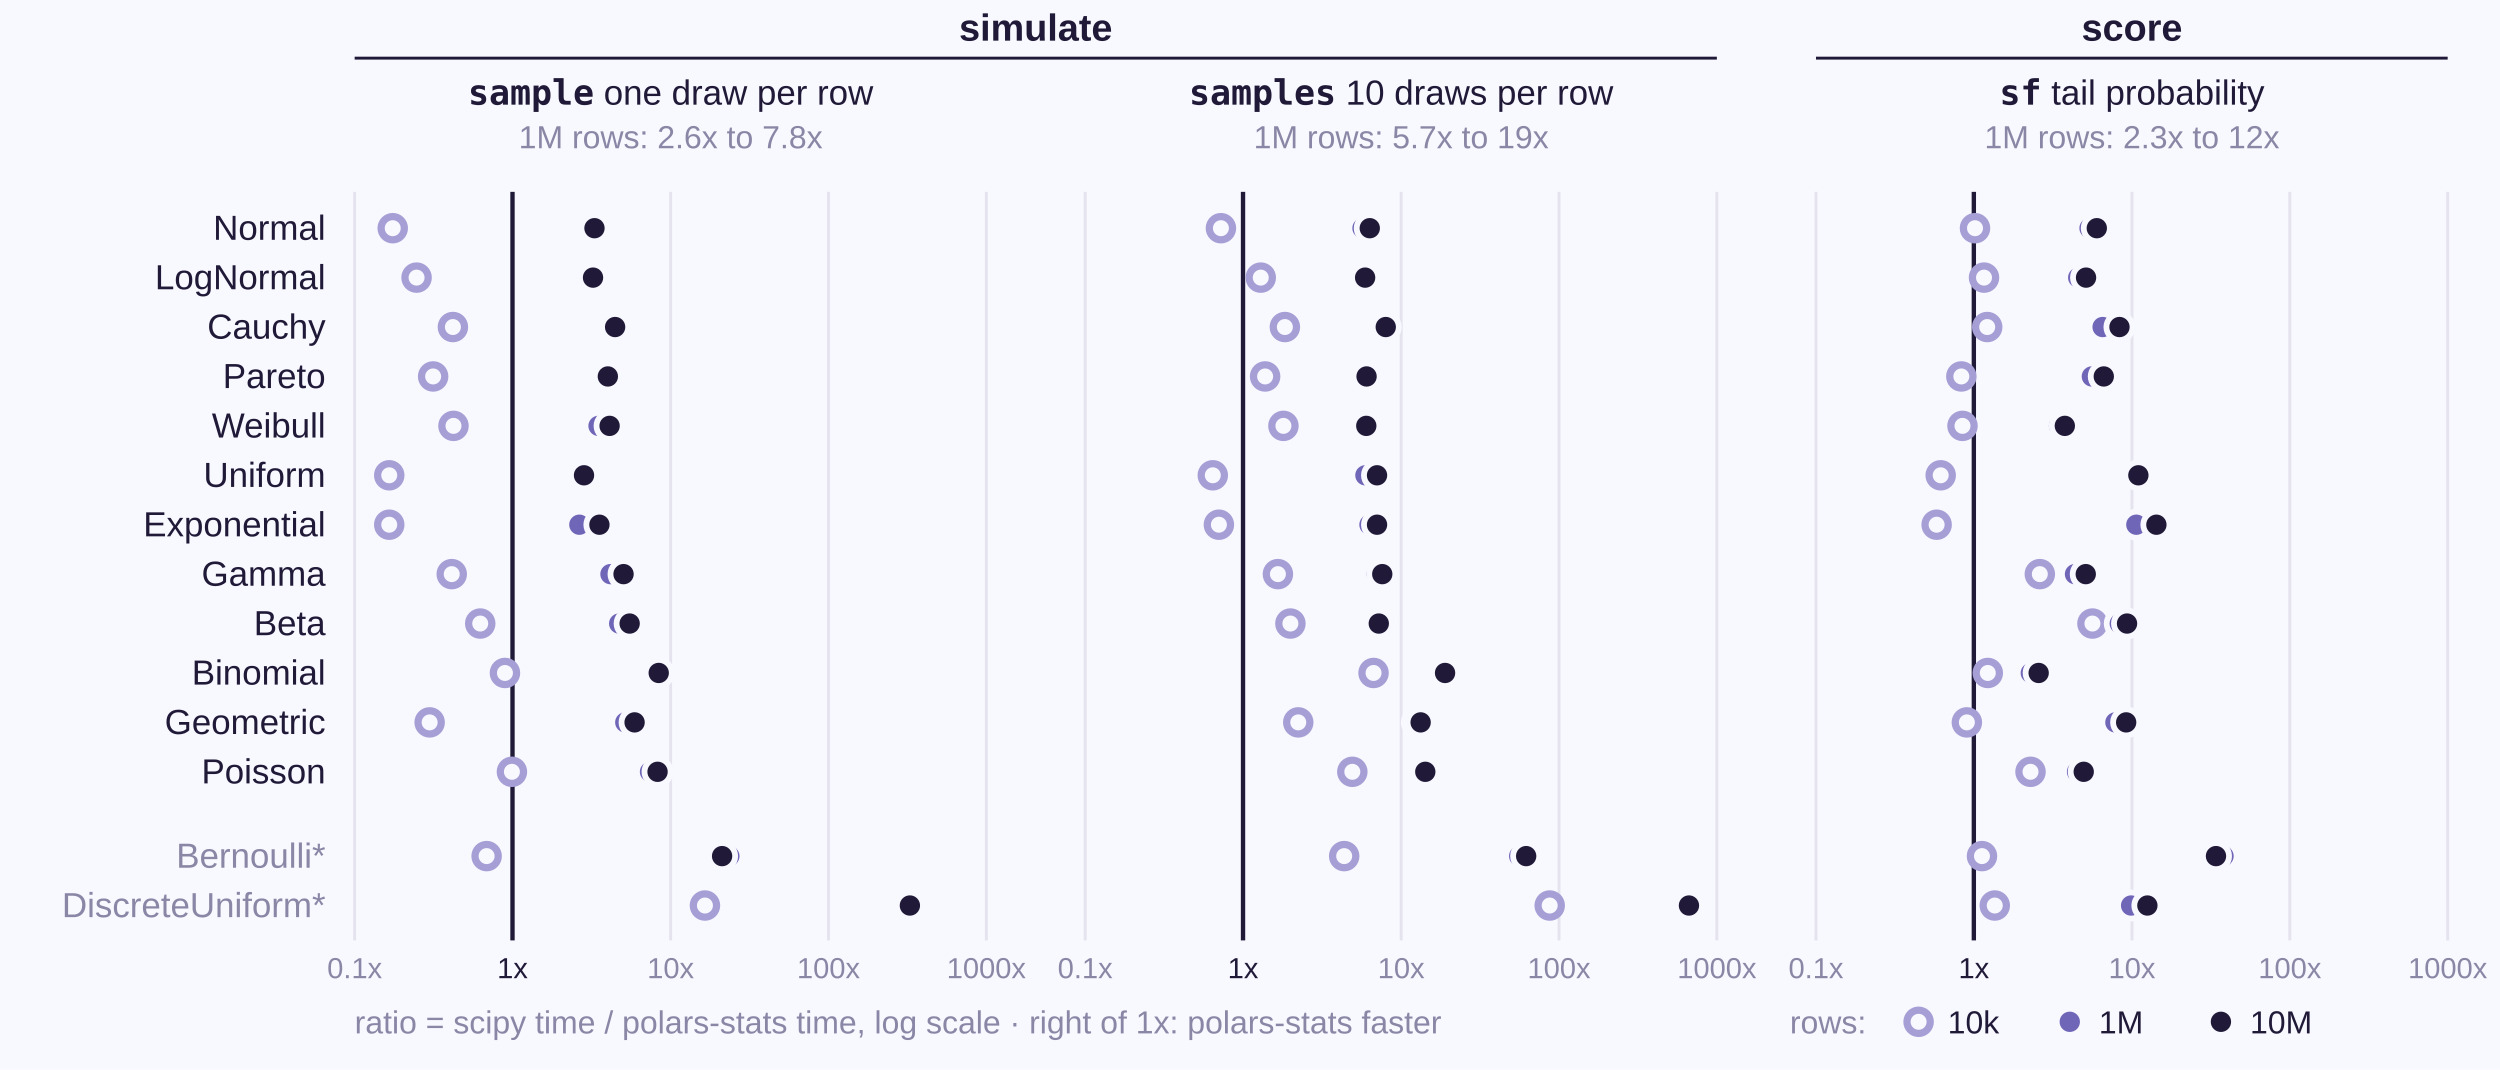
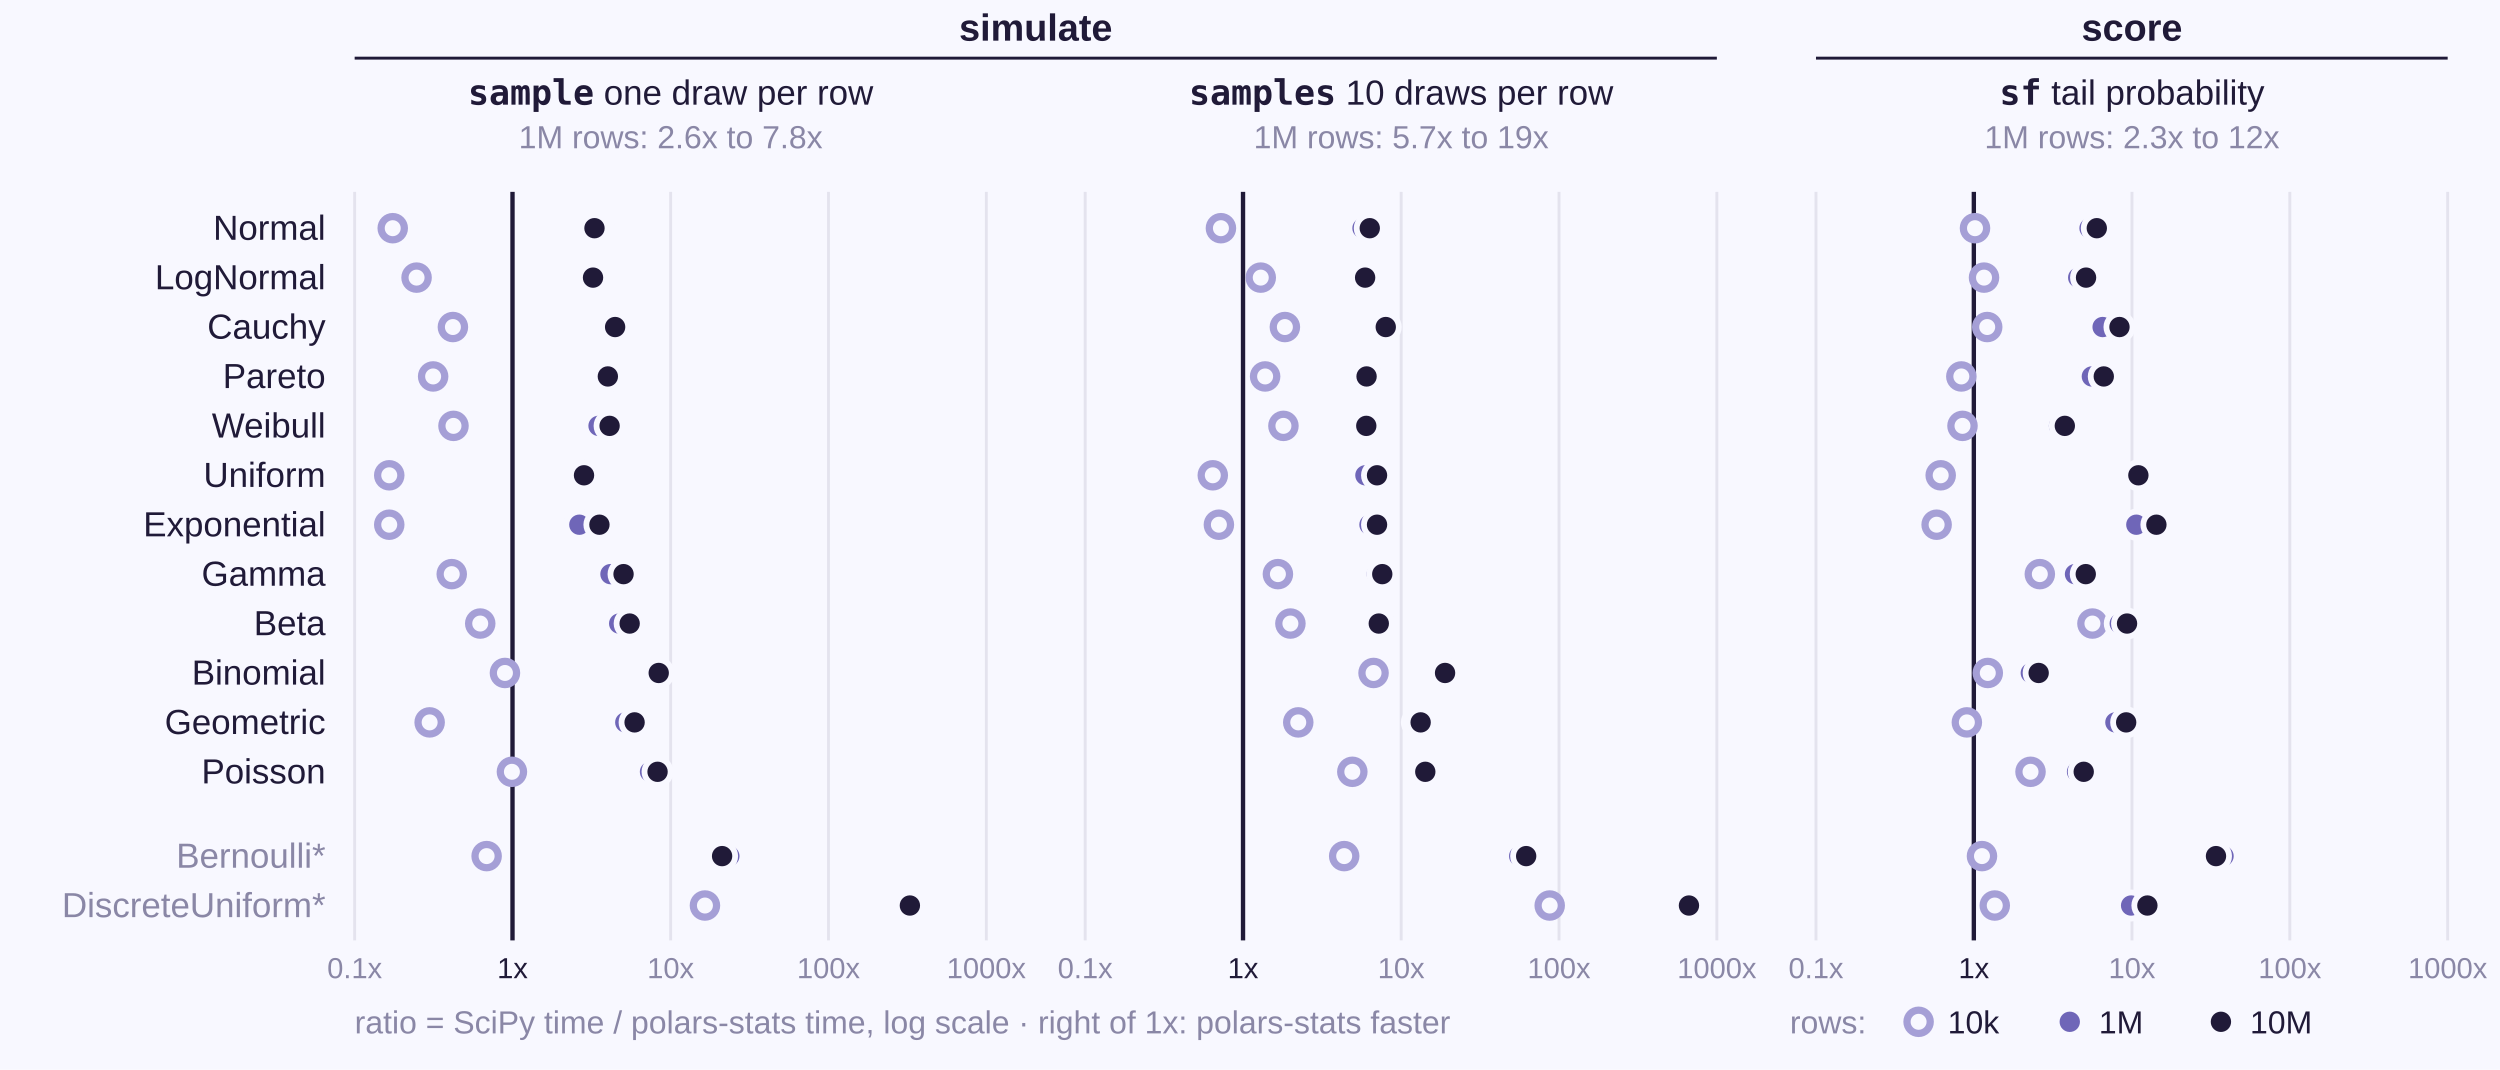
<svg xmlns="http://www.w3.org/2000/svg" viewBox="0 0 860 368" width="860" height="368">
  <rect width="860" height="368" fill="#f8f8ff" />
  <line x1="122.0" y1="20" x2="590.6" y2="20" stroke="#201a38" />
  <text x="356.3" y="14.0" font-size="13" text-anchor="middle" fill="#201a38" font-family="system-ui, -apple-system, 'Helvetica Neue', Arial, sans-serif">
    <tspan font-weight="700">simulate</tspan>
  </text>
  <line x1="624.7" y1="20" x2="842.0" y2="20" stroke="#201a38" />
  <text x="733.4" y="14.0" font-size="13" text-anchor="middle" fill="#201a38" font-family="system-ui, -apple-system, 'Helvetica Neue', Arial, sans-serif">
    <tspan font-weight="700">score</tspan>
  </text>
  <text x="230.7" y="36.0" font-size="12" text-anchor="middle" fill="#201a38" font-family="system-ui, -apple-system, 'Helvetica Neue', Arial, sans-serif">
    <tspan font-family="ui-monospace, Menlo, monospace" font-weight="700">sample</tspan> one draw per row</text>
  <text x="230.7" y="51.0" font-size="11" text-anchor="middle" fill="#8a87a6" font-family="system-ui, -apple-system, 'Helvetica Neue', Arial, sans-serif">1M rows: 2.6x to 7.8x</text>
  <line x1="122.0" y1="66" x2="122.0" y2="323.5" stroke="#e4e3ee" stroke-width="1" />
  <text x="122.0" y="336.5" font-size="10" text-anchor="middle" fill="#8a87a6" font-family="system-ui, -apple-system, 'Helvetica Neue', Arial, sans-serif">0.1x</text>
  <line x1="176.3" y1="66" x2="176.3" y2="323.5" stroke="#201a38" stroke-width="1.5" />
  <text x="176.3" y="336.5" font-size="10" text-anchor="middle" fill="#201a38" font-family="system-ui, -apple-system, 'Helvetica Neue', Arial, sans-serif">1x</text>
  <line x1="230.7" y1="66" x2="230.7" y2="323.5" stroke="#e4e3ee" stroke-width="1" />
  <text x="230.7" y="336.5" font-size="10" text-anchor="middle" fill="#8a87a6" font-family="system-ui, -apple-system, 'Helvetica Neue', Arial, sans-serif">10x</text>
  <line x1="285.0" y1="66" x2="285.0" y2="323.5" stroke="#e4e3ee" stroke-width="1" />
  <text x="285.0" y="336.5" font-size="10" text-anchor="middle" fill="#8a87a6" font-family="system-ui, -apple-system, 'Helvetica Neue', Arial, sans-serif">100x</text>
  <line x1="339.3" y1="66" x2="339.3" y2="323.5" stroke="#e4e3ee" stroke-width="1" />
  <text x="339.3" y="336.5" font-size="10" text-anchor="middle" fill="#8a87a6" font-family="system-ui, -apple-system, 'Helvetica Neue', Arial, sans-serif">1000x</text>
  <circle cx="135.1" cy="78.5" r="4" fill="#f8f8ff" stroke="#a59fd6" stroke-width="2.5" />
  <circle cx="206.1" cy="78.5" r="4.5" fill="#6f66b8" stroke="#f8f8ff" stroke-width="2" />
  <circle cx="204.5" cy="78.5" r="4.5" fill="#201a38" stroke="#f8f8ff" stroke-width="2" />
  <circle cx="143.3" cy="95.5" r="4" fill="#f8f8ff" stroke="#a59fd6" stroke-width="2.5" />
  <circle cx="204.4" cy="95.5" r="4.5" fill="#6f66b8" stroke="#f8f8ff" stroke-width="2" />
  <circle cx="204.0" cy="95.5" r="4.5" fill="#201a38" stroke="#f8f8ff" stroke-width="2" />
  <circle cx="155.8" cy="112.5" r="4" fill="#f8f8ff" stroke="#a59fd6" stroke-width="2.5" />
  <circle cx="211.0" cy="112.5" r="4.5" fill="#6f66b8" stroke="#f8f8ff" stroke-width="2" />
  <circle cx="211.6" cy="112.5" r="4.5" fill="#201a38" stroke="#f8f8ff" stroke-width="2" />
  <circle cx="149.0" cy="129.5" r="4" fill="#f8f8ff" stroke="#a59fd6" stroke-width="2.5" />
  <circle cx="208.8" cy="129.5" r="4.5" fill="#6f66b8" stroke="#f8f8ff" stroke-width="2" />
  <circle cx="209.1" cy="129.5" r="4.5" fill="#201a38" stroke="#f8f8ff" stroke-width="2" />
  <circle cx="156.0" cy="146.5" r="4" fill="#f8f8ff" stroke="#a59fd6" stroke-width="2.5" />
  <circle cx="205.9" cy="146.5" r="4.5" fill="#6f66b8" stroke="#f8f8ff" stroke-width="2" />
  <circle cx="209.7" cy="146.5" r="4.5" fill="#201a38" stroke="#f8f8ff" stroke-width="2" />
  <circle cx="133.9" cy="163.5" r="4" fill="#f8f8ff" stroke="#a59fd6" stroke-width="2.5" />
  <circle cx="202.3" cy="163.5" r="4.5" fill="#6f66b8" stroke="#f8f8ff" stroke-width="2" />
  <circle cx="200.9" cy="163.5" r="4.5" fill="#201a38" stroke="#f8f8ff" stroke-width="2" />
  <circle cx="133.9" cy="180.5" r="4" fill="#f8f8ff" stroke="#a59fd6" stroke-width="2.5" />
  <circle cx="199.3" cy="180.5" r="4.5" fill="#6f66b8" stroke="#f8f8ff" stroke-width="2" />
  <circle cx="206.2" cy="180.5" r="4.5" fill="#201a38" stroke="#f8f8ff" stroke-width="2" />
  <circle cx="155.4" cy="197.5" r="4" fill="#f8f8ff" stroke="#a59fd6" stroke-width="2.5" />
  <circle cx="210.0" cy="197.5" r="4.5" fill="#6f66b8" stroke="#f8f8ff" stroke-width="2" />
  <circle cx="214.5" cy="197.5" r="4.5" fill="#201a38" stroke="#f8f8ff" stroke-width="2" />
  <circle cx="165.2" cy="214.5" r="4" fill="#f8f8ff" stroke="#a59fd6" stroke-width="2.5" />
  <circle cx="213.0" cy="214.5" r="4.5" fill="#6f66b8" stroke="#f8f8ff" stroke-width="2" />
  <circle cx="216.6" cy="214.5" r="4.5" fill="#201a38" stroke="#f8f8ff" stroke-width="2" />
  <circle cx="173.7" cy="231.5" r="4" fill="#f8f8ff" stroke="#a59fd6" stroke-width="2.5" />
  <circle cx="224.9" cy="231.5" r="4.5" fill="#6f66b8" stroke="#f8f8ff" stroke-width="2" />
  <circle cx="226.6" cy="231.5" r="4.5" fill="#201a38" stroke="#f8f8ff" stroke-width="2" />
  <circle cx="147.8" cy="248.5" r="4" fill="#f8f8ff" stroke="#a59fd6" stroke-width="2.5" />
  <circle cx="215.1" cy="248.5" r="4.5" fill="#6f66b8" stroke="#f8f8ff" stroke-width="2" />
  <circle cx="218.3" cy="248.5" r="4.5" fill="#201a38" stroke="#f8f8ff" stroke-width="2" />
  <circle cx="176.1" cy="265.5" r="4" fill="#f8f8ff" stroke="#a59fd6" stroke-width="2.5" />
  <circle cx="223.6" cy="265.5" r="4.5" fill="#6f66b8" stroke="#f8f8ff" stroke-width="2" />
  <circle cx="226.2" cy="265.5" r="4.5" fill="#201a38" stroke="#f8f8ff" stroke-width="2" />
  <circle cx="167.4" cy="294.5" r="4" fill="#f8f8ff" stroke="#a59fd6" stroke-width="2.5" />
  <circle cx="250.9" cy="294.5" r="4.5" fill="#6f66b8" stroke="#f8f8ff" stroke-width="2" />
  <circle cx="248.4" cy="294.5" r="4.5" fill="#201a38" stroke="#f8f8ff" stroke-width="2" />
  <circle cx="242.5" cy="311.5" r="4" fill="#f8f8ff" stroke="#a59fd6" stroke-width="2.5" />
  <circle cx="312.2" cy="311.5" r="4.5" fill="#6f66b8" stroke="#f8f8ff" stroke-width="2" />
  <circle cx="313.0" cy="311.5" r="4.5" fill="#201a38" stroke="#f8f8ff" stroke-width="2" />
  <text x="482.0" y="36.0" font-size="12" text-anchor="middle" fill="#201a38" font-family="system-ui, -apple-system, 'Helvetica Neue', Arial, sans-serif">
    <tspan font-family="ui-monospace, Menlo, monospace" font-weight="700">samples</tspan> 10 draws per row</text>
  <text x="482.0" y="51.0" font-size="11" text-anchor="middle" fill="#8a87a6" font-family="system-ui, -apple-system, 'Helvetica Neue', Arial, sans-serif">1M rows: 5.7x to 19x</text>
  <line x1="373.3" y1="66" x2="373.3" y2="323.5" stroke="#e4e3ee" stroke-width="1" />
  <text x="373.3" y="336.5" font-size="10" text-anchor="middle" fill="#8a87a6" font-family="system-ui, -apple-system, 'Helvetica Neue', Arial, sans-serif">0.1x</text>
  <line x1="427.6" y1="66" x2="427.6" y2="323.5" stroke="#201a38" stroke-width="1.5" />
  <text x="427.6" y="336.5" font-size="10" text-anchor="middle" fill="#201a38" font-family="system-ui, -apple-system, 'Helvetica Neue', Arial, sans-serif">1x</text>
  <line x1="482.0" y1="66" x2="482.0" y2="323.5" stroke="#e4e3ee" stroke-width="1" />
  <text x="482.0" y="336.5" font-size="10" text-anchor="middle" fill="#8a87a6" font-family="system-ui, -apple-system, 'Helvetica Neue', Arial, sans-serif">10x</text>
  <line x1="536.3" y1="66" x2="536.3" y2="323.5" stroke="#e4e3ee" stroke-width="1" />
  <text x="536.3" y="336.5" font-size="10" text-anchor="middle" fill="#8a87a6" font-family="system-ui, -apple-system, 'Helvetica Neue', Arial, sans-serif">100x</text>
  <line x1="590.6" y1="66" x2="590.6" y2="323.5" stroke="#e4e3ee" stroke-width="1" />
  <text x="590.6" y="336.5" font-size="10" text-anchor="middle" fill="#8a87a6" font-family="system-ui, -apple-system, 'Helvetica Neue', Arial, sans-serif">1000x</text>
  <circle cx="420.0" cy="78.5" r="4" fill="#f8f8ff" stroke="#a59fd6" stroke-width="2.5" />
  <circle cx="468.7" cy="78.5" r="4.5" fill="#6f66b8" stroke="#f8f8ff" stroke-width="2" />
  <circle cx="471.2" cy="78.5" r="4.5" fill="#201a38" stroke="#f8f8ff" stroke-width="2" />
  <circle cx="433.7" cy="95.5" r="4" fill="#f8f8ff" stroke="#a59fd6" stroke-width="2.5" />
  <circle cx="468.6" cy="95.5" r="4.5" fill="#6f66b8" stroke="#f8f8ff" stroke-width="2" />
  <circle cx="469.6" cy="95.5" r="4.5" fill="#201a38" stroke="#f8f8ff" stroke-width="2" />
  <circle cx="442.0" cy="112.5" r="4" fill="#f8f8ff" stroke="#a59fd6" stroke-width="2.5" />
  <circle cx="475.5" cy="112.5" r="4.5" fill="#6f66b8" stroke="#f8f8ff" stroke-width="2" />
  <circle cx="476.7" cy="112.5" r="4.5" fill="#201a38" stroke="#f8f8ff" stroke-width="2" />
  <circle cx="435.2" cy="129.5" r="4" fill="#f8f8ff" stroke="#a59fd6" stroke-width="2.5" />
  <circle cx="470.1" cy="129.5" r="4.5" fill="#6f66b8" stroke="#f8f8ff" stroke-width="2" />
  <circle cx="470.1" cy="129.5" r="4.5" fill="#201a38" stroke="#f8f8ff" stroke-width="2" />
  <circle cx="441.5" cy="146.5" r="4" fill="#f8f8ff" stroke="#a59fd6" stroke-width="2.5" />
  <circle cx="469.4" cy="146.5" r="4.5" fill="#6f66b8" stroke="#f8f8ff" stroke-width="2" />
  <circle cx="470.0" cy="146.5" r="4.5" fill="#201a38" stroke="#f8f8ff" stroke-width="2" />
  <circle cx="417.2" cy="163.5" r="4" fill="#f8f8ff" stroke="#a59fd6" stroke-width="2.5" />
  <circle cx="469.7" cy="163.5" r="4.5" fill="#6f66b8" stroke="#f8f8ff" stroke-width="2" />
  <circle cx="473.7" cy="163.5" r="4.5" fill="#201a38" stroke="#f8f8ff" stroke-width="2" />
  <circle cx="419.3" cy="180.5" r="4" fill="#f8f8ff" stroke="#a59fd6" stroke-width="2.5" />
  <circle cx="471.1" cy="180.5" r="4.5" fill="#6f66b8" stroke="#f8f8ff" stroke-width="2" />
  <circle cx="473.7" cy="180.5" r="4.5" fill="#201a38" stroke="#f8f8ff" stroke-width="2" />
  <circle cx="439.6" cy="197.5" r="4" fill="#f8f8ff" stroke="#a59fd6" stroke-width="2.5" />
  <circle cx="473.6" cy="197.5" r="4.5" fill="#6f66b8" stroke="#f8f8ff" stroke-width="2" />
  <circle cx="475.5" cy="197.5" r="4.5" fill="#201a38" stroke="#f8f8ff" stroke-width="2" />
  <circle cx="443.9" cy="214.5" r="4" fill="#f8f8ff" stroke="#a59fd6" stroke-width="2.5" />
  <circle cx="474.5" cy="214.5" r="4.5" fill="#6f66b8" stroke="#f8f8ff" stroke-width="2" />
  <circle cx="474.3" cy="214.5" r="4.5" fill="#201a38" stroke="#f8f8ff" stroke-width="2" />
  <circle cx="472.5" cy="231.5" r="4" fill="#f8f8ff" stroke="#a59fd6" stroke-width="2.5" />
  <circle cx="497.0" cy="231.5" r="4.5" fill="#6f66b8" stroke="#f8f8ff" stroke-width="2" />
  <circle cx="497.1" cy="231.5" r="4.5" fill="#201a38" stroke="#f8f8ff" stroke-width="2" />
  <circle cx="446.6" cy="248.5" r="4" fill="#f8f8ff" stroke="#a59fd6" stroke-width="2.5" />
  <circle cx="487.4" cy="248.5" r="4.5" fill="#6f66b8" stroke="#f8f8ff" stroke-width="2" />
  <circle cx="488.7" cy="248.5" r="4.5" fill="#201a38" stroke="#f8f8ff" stroke-width="2" />
  <circle cx="465.2" cy="265.5" r="4" fill="#f8f8ff" stroke="#a59fd6" stroke-width="2.5" />
  <circle cx="489.4" cy="265.5" r="4.5" fill="#6f66b8" stroke="#f8f8ff" stroke-width="2" />
  <circle cx="490.3" cy="265.5" r="4.5" fill="#201a38" stroke="#f8f8ff" stroke-width="2" />
  <circle cx="462.4" cy="294.5" r="4" fill="#f8f8ff" stroke="#a59fd6" stroke-width="2.5" />
  <circle cx="522.6" cy="294.5" r="4.5" fill="#6f66b8" stroke="#f8f8ff" stroke-width="2" />
  <circle cx="525.0" cy="294.5" r="4.5" fill="#201a38" stroke="#f8f8ff" stroke-width="2" />
  <circle cx="533.1" cy="311.5" r="4" fill="#f8f8ff" stroke="#a59fd6" stroke-width="2.5" />
  <circle cx="580.1" cy="311.5" r="4.5" fill="#6f66b8" stroke="#f8f8ff" stroke-width="2" />
  <circle cx="581.0" cy="311.5" r="4.5" fill="#201a38" stroke="#f8f8ff" stroke-width="2" />
  <text x="733.4" y="36.0" font-size="12" text-anchor="middle" fill="#201a38" font-family="system-ui, -apple-system, 'Helvetica Neue', Arial, sans-serif">
    <tspan font-family="ui-monospace, Menlo, monospace" font-weight="700">sf</tspan> tail probability</text>
  <text x="733.4" y="51.0" font-size="11" text-anchor="middle" fill="#8a87a6" font-family="system-ui, -apple-system, 'Helvetica Neue', Arial, sans-serif">1M rows: 2.3x to 12x</text>
  <line x1="624.7" y1="66" x2="624.7" y2="323.5" stroke="#e4e3ee" stroke-width="1" />
  <text x="624.7" y="336.5" font-size="10" text-anchor="middle" fill="#8a87a6" font-family="system-ui, -apple-system, 'Helvetica Neue', Arial, sans-serif">0.1x</text>
  <line x1="679.0" y1="66" x2="679.0" y2="323.5" stroke="#201a38" stroke-width="1.5" />
  <text x="679.0" y="336.5" font-size="10" text-anchor="middle" fill="#201a38" font-family="system-ui, -apple-system, 'Helvetica Neue', Arial, sans-serif">1x</text>
  <line x1="733.4" y1="66" x2="733.4" y2="323.5" stroke="#e4e3ee" stroke-width="1" />
  <text x="733.4" y="336.5" font-size="10" text-anchor="middle" fill="#8a87a6" font-family="system-ui, -apple-system, 'Helvetica Neue', Arial, sans-serif">10x</text>
  <line x1="787.7" y1="66" x2="787.7" y2="323.5" stroke="#e4e3ee" stroke-width="1" />
  <text x="787.7" y="336.5" font-size="10" text-anchor="middle" fill="#8a87a6" font-family="system-ui, -apple-system, 'Helvetica Neue', Arial, sans-serif">100x</text>
  <line x1="842.0" y1="66" x2="842.0" y2="323.5" stroke="#e4e3ee" stroke-width="1" />
  <text x="842.0" y="336.5" font-size="10" text-anchor="middle" fill="#8a87a6" font-family="system-ui, -apple-system, 'Helvetica Neue', Arial, sans-serif">1000x</text>
  <circle cx="679.4" cy="78.5" r="4" fill="#f8f8ff" stroke="#a59fd6" stroke-width="2.5" />
  <circle cx="718.8" cy="78.5" r="4.5" fill="#6f66b8" stroke="#f8f8ff" stroke-width="2" />
  <circle cx="721.3" cy="78.5" r="4.5" fill="#201a38" stroke="#f8f8ff" stroke-width="2" />
  <circle cx="682.5" cy="95.5" r="4" fill="#f8f8ff" stroke="#a59fd6" stroke-width="2.5" />
  <circle cx="714.9" cy="95.5" r="4.5" fill="#6f66b8" stroke="#f8f8ff" stroke-width="2" />
  <circle cx="717.6" cy="95.5" r="4.5" fill="#201a38" stroke="#f8f8ff" stroke-width="2" />
  <circle cx="683.6" cy="112.5" r="4" fill="#f8f8ff" stroke="#a59fd6" stroke-width="2.5" />
  <circle cx="723.3" cy="112.5" r="4.5" fill="#6f66b8" stroke="#f8f8ff" stroke-width="2" />
  <circle cx="729.1" cy="112.5" r="4.5" fill="#201a38" stroke="#f8f8ff" stroke-width="2" />
  <circle cx="674.7" cy="129.5" r="4" fill="#f8f8ff" stroke="#a59fd6" stroke-width="2.5" />
  <circle cx="719.6" cy="129.5" r="4.5" fill="#6f66b8" stroke="#f8f8ff" stroke-width="2" />
  <circle cx="723.7" cy="129.5" r="4.5" fill="#201a38" stroke="#f8f8ff" stroke-width="2" />
  <circle cx="675.1" cy="146.5" r="4" fill="#f8f8ff" stroke="#a59fd6" stroke-width="2.5" />
  <circle cx="708.3" cy="146.5" r="4.5" fill="#6f66b8" stroke="#f8f8ff" stroke-width="2" />
  <circle cx="710.3" cy="146.5" r="4.5" fill="#201a38" stroke="#f8f8ff" stroke-width="2" />
  <circle cx="667.6" cy="163.5" r="4" fill="#f8f8ff" stroke="#a59fd6" stroke-width="2.5" />
  <circle cx="737.3" cy="163.5" r="4.5" fill="#6f66b8" stroke="#f8f8ff" stroke-width="2" />
  <circle cx="735.6" cy="163.5" r="4.5" fill="#201a38" stroke="#f8f8ff" stroke-width="2" />
  <circle cx="666.2" cy="180.5" r="4" fill="#f8f8ff" stroke="#a59fd6" stroke-width="2.5" />
  <circle cx="734.9" cy="180.5" r="4.5" fill="#6f66b8" stroke="#f8f8ff" stroke-width="2" />
  <circle cx="741.8" cy="180.5" r="4.5" fill="#201a38" stroke="#f8f8ff" stroke-width="2" />
  <circle cx="701.7" cy="197.5" r="4" fill="#f8f8ff" stroke="#a59fd6" stroke-width="2.5" />
  <circle cx="713.8" cy="197.5" r="4.5" fill="#6f66b8" stroke="#f8f8ff" stroke-width="2" />
  <circle cx="717.5" cy="197.5" r="4.5" fill="#201a38" stroke="#f8f8ff" stroke-width="2" />
  <circle cx="719.8" cy="214.5" r="4" fill="#f8f8ff" stroke="#a59fd6" stroke-width="2.5" />
  <circle cx="729.2" cy="214.5" r="4.5" fill="#6f66b8" stroke="#f8f8ff" stroke-width="2" />
  <circle cx="731.7" cy="214.5" r="4.5" fill="#201a38" stroke="#f8f8ff" stroke-width="2" />
  <circle cx="683.8" cy="231.5" r="4" fill="#f8f8ff" stroke="#a59fd6" stroke-width="2.5" />
  <circle cx="698.6" cy="231.5" r="4.5" fill="#6f66b8" stroke="#f8f8ff" stroke-width="2" />
  <circle cx="701.3" cy="231.5" r="4.5" fill="#201a38" stroke="#f8f8ff" stroke-width="2" />
  <circle cx="676.6" cy="248.5" r="4" fill="#f8f8ff" stroke="#a59fd6" stroke-width="2.5" />
  <circle cx="727.7" cy="248.5" r="4.5" fill="#6f66b8" stroke="#f8f8ff" stroke-width="2" />
  <circle cx="731.4" cy="248.5" r="4.5" fill="#201a38" stroke="#f8f8ff" stroke-width="2" />
  <circle cx="698.5" cy="265.5" r="4" fill="#f8f8ff" stroke="#a59fd6" stroke-width="2.5" />
  <circle cx="714.5" cy="265.5" r="4.5" fill="#6f66b8" stroke="#f8f8ff" stroke-width="2" />
  <circle cx="716.8" cy="265.5" r="4.5" fill="#201a38" stroke="#f8f8ff" stroke-width="2" />
  <circle cx="681.8" cy="294.5" r="4" fill="#f8f8ff" stroke="#a59fd6" stroke-width="2.5" />
  <circle cx="764.9" cy="294.5" r="4.5" fill="#6f66b8" stroke="#f8f8ff" stroke-width="2" />
  <circle cx="762.3" cy="294.5" r="4.5" fill="#201a38" stroke="#f8f8ff" stroke-width="2" />
  <circle cx="686.2" cy="311.5" r="4" fill="#f8f8ff" stroke="#a59fd6" stroke-width="2.5" />
  <circle cx="733.1" cy="311.5" r="4.5" fill="#6f66b8" stroke="#f8f8ff" stroke-width="2" />
  <circle cx="738.7" cy="311.5" r="4.5" fill="#201a38" stroke="#f8f8ff" stroke-width="2" />
  <text x="112.0" y="82.5" font-size="12" text-anchor="end" fill="#201a38" font-family="system-ui, -apple-system, 'Helvetica Neue', Arial, sans-serif">Normal</text>
  <text x="112.0" y="99.5" font-size="12" text-anchor="end" fill="#201a38" font-family="system-ui, -apple-system, 'Helvetica Neue', Arial, sans-serif">LogNormal</text>
  <text x="112.0" y="116.5" font-size="12" text-anchor="end" fill="#201a38" font-family="system-ui, -apple-system, 'Helvetica Neue', Arial, sans-serif">Cauchy</text>
  <text x="112.0" y="133.5" font-size="12" text-anchor="end" fill="#201a38" font-family="system-ui, -apple-system, 'Helvetica Neue', Arial, sans-serif">Pareto</text>
  <text x="112.0" y="150.5" font-size="12" text-anchor="end" fill="#201a38" font-family="system-ui, -apple-system, 'Helvetica Neue', Arial, sans-serif">Weibull</text>
  <text x="112.0" y="167.5" font-size="12" text-anchor="end" fill="#201a38" font-family="system-ui, -apple-system, 'Helvetica Neue', Arial, sans-serif">Uniform</text>
  <text x="112.0" y="184.5" font-size="12" text-anchor="end" fill="#201a38" font-family="system-ui, -apple-system, 'Helvetica Neue', Arial, sans-serif">Exponential</text>
  <text x="112.0" y="201.5" font-size="12" text-anchor="end" fill="#201a38" font-family="system-ui, -apple-system, 'Helvetica Neue', Arial, sans-serif">Gamma</text>
  <text x="112.0" y="218.5" font-size="12" text-anchor="end" fill="#201a38" font-family="system-ui, -apple-system, 'Helvetica Neue', Arial, sans-serif">Beta</text>
  <text x="112.0" y="235.5" font-size="12" text-anchor="end" fill="#201a38" font-family="system-ui, -apple-system, 'Helvetica Neue', Arial, sans-serif">Binomial</text>
  <text x="112.0" y="252.5" font-size="12" text-anchor="end" fill="#201a38" font-family="system-ui, -apple-system, 'Helvetica Neue', Arial, sans-serif">Geometric</text>
  <text x="112.0" y="269.5" font-size="12" text-anchor="end" fill="#201a38" font-family="system-ui, -apple-system, 'Helvetica Neue', Arial, sans-serif">Poisson</text>
  <text x="112.0" y="298.5" font-size="12" text-anchor="end" fill="#8a87a6" font-family="system-ui, -apple-system, 'Helvetica Neue', Arial, sans-serif">Bernoulli*</text>
  <text x="112.0" y="315.5" font-size="12" text-anchor="end" fill="#8a87a6" font-family="system-ui, -apple-system, 'Helvetica Neue', Arial, sans-serif">DiscreteUniform*</text>
-   <text x="122.0" y="355.5" font-size="11" text-anchor="start" fill="#8a87a6" font-family="system-ui, -apple-system, 'Helvetica Neue', Arial, sans-serif">ratio = scipy time / polars-stats time, log scale  ·  right of 1x: polars-stats faster</text>
+   <text x="122.0" y="355.5" font-size="11" text-anchor="start" fill="#8a87a6" font-family="system-ui, -apple-system, 'Helvetica Neue', Arial, sans-serif">ratio = SciPy time / polars-stats time, log scale  ·  right of 1x: polars-stats faster</text>
  <text x="642.0" y="355.5" font-size="11" text-anchor="end" fill="#8a87a6" font-family="system-ui, -apple-system, 'Helvetica Neue', Arial, sans-serif">rows:</text>
  <circle cx="660" cy="351.5" r="4" fill="#f8f8ff" stroke="#a59fd6" stroke-width="2.5" />
  <text x="670.0" y="355.5" font-size="11" text-anchor="start" fill="#201a38" font-family="system-ui, -apple-system, 'Helvetica Neue', Arial, sans-serif">10k</text>
  <circle cx="712" cy="351.5" r="4.5" fill="#6f66b8" stroke="#f8f8ff" stroke-width="2" />
  <text x="722.0" y="355.5" font-size="11" text-anchor="start" fill="#201a38" font-family="system-ui, -apple-system, 'Helvetica Neue', Arial, sans-serif">1M</text>
  <circle cx="764" cy="351.5" r="4.5" fill="#201a38" stroke="#f8f8ff" stroke-width="2" />
  <text x="774.0" y="355.5" font-size="11" text-anchor="start" fill="#201a38" font-family="system-ui, -apple-system, 'Helvetica Neue', Arial, sans-serif">10M</text>
</svg>
